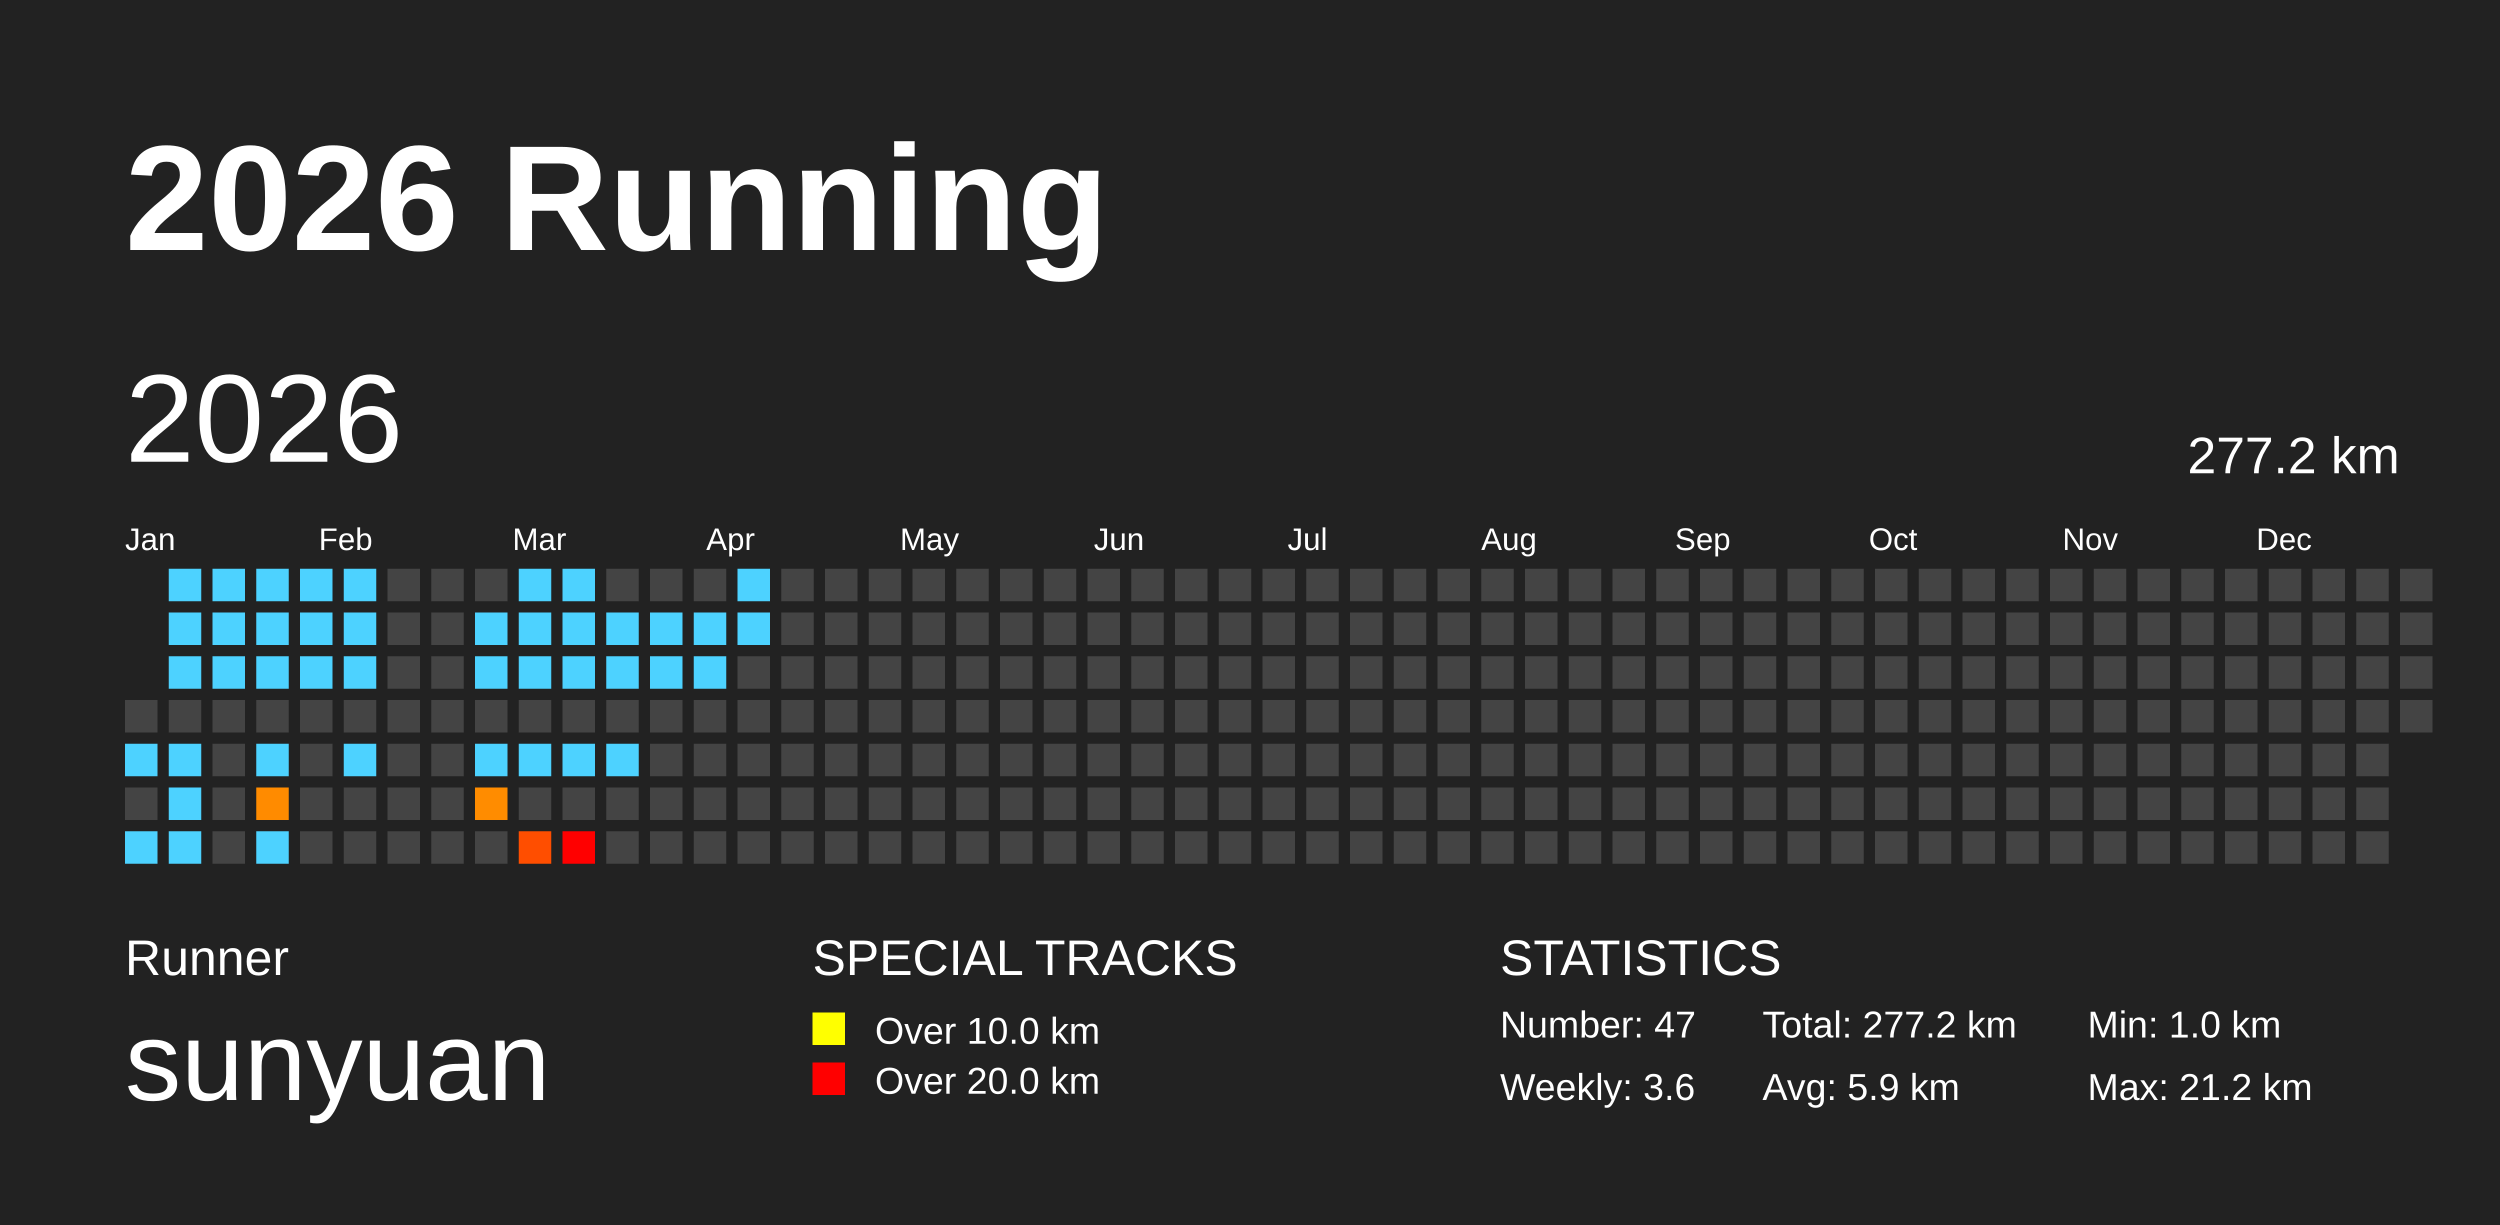
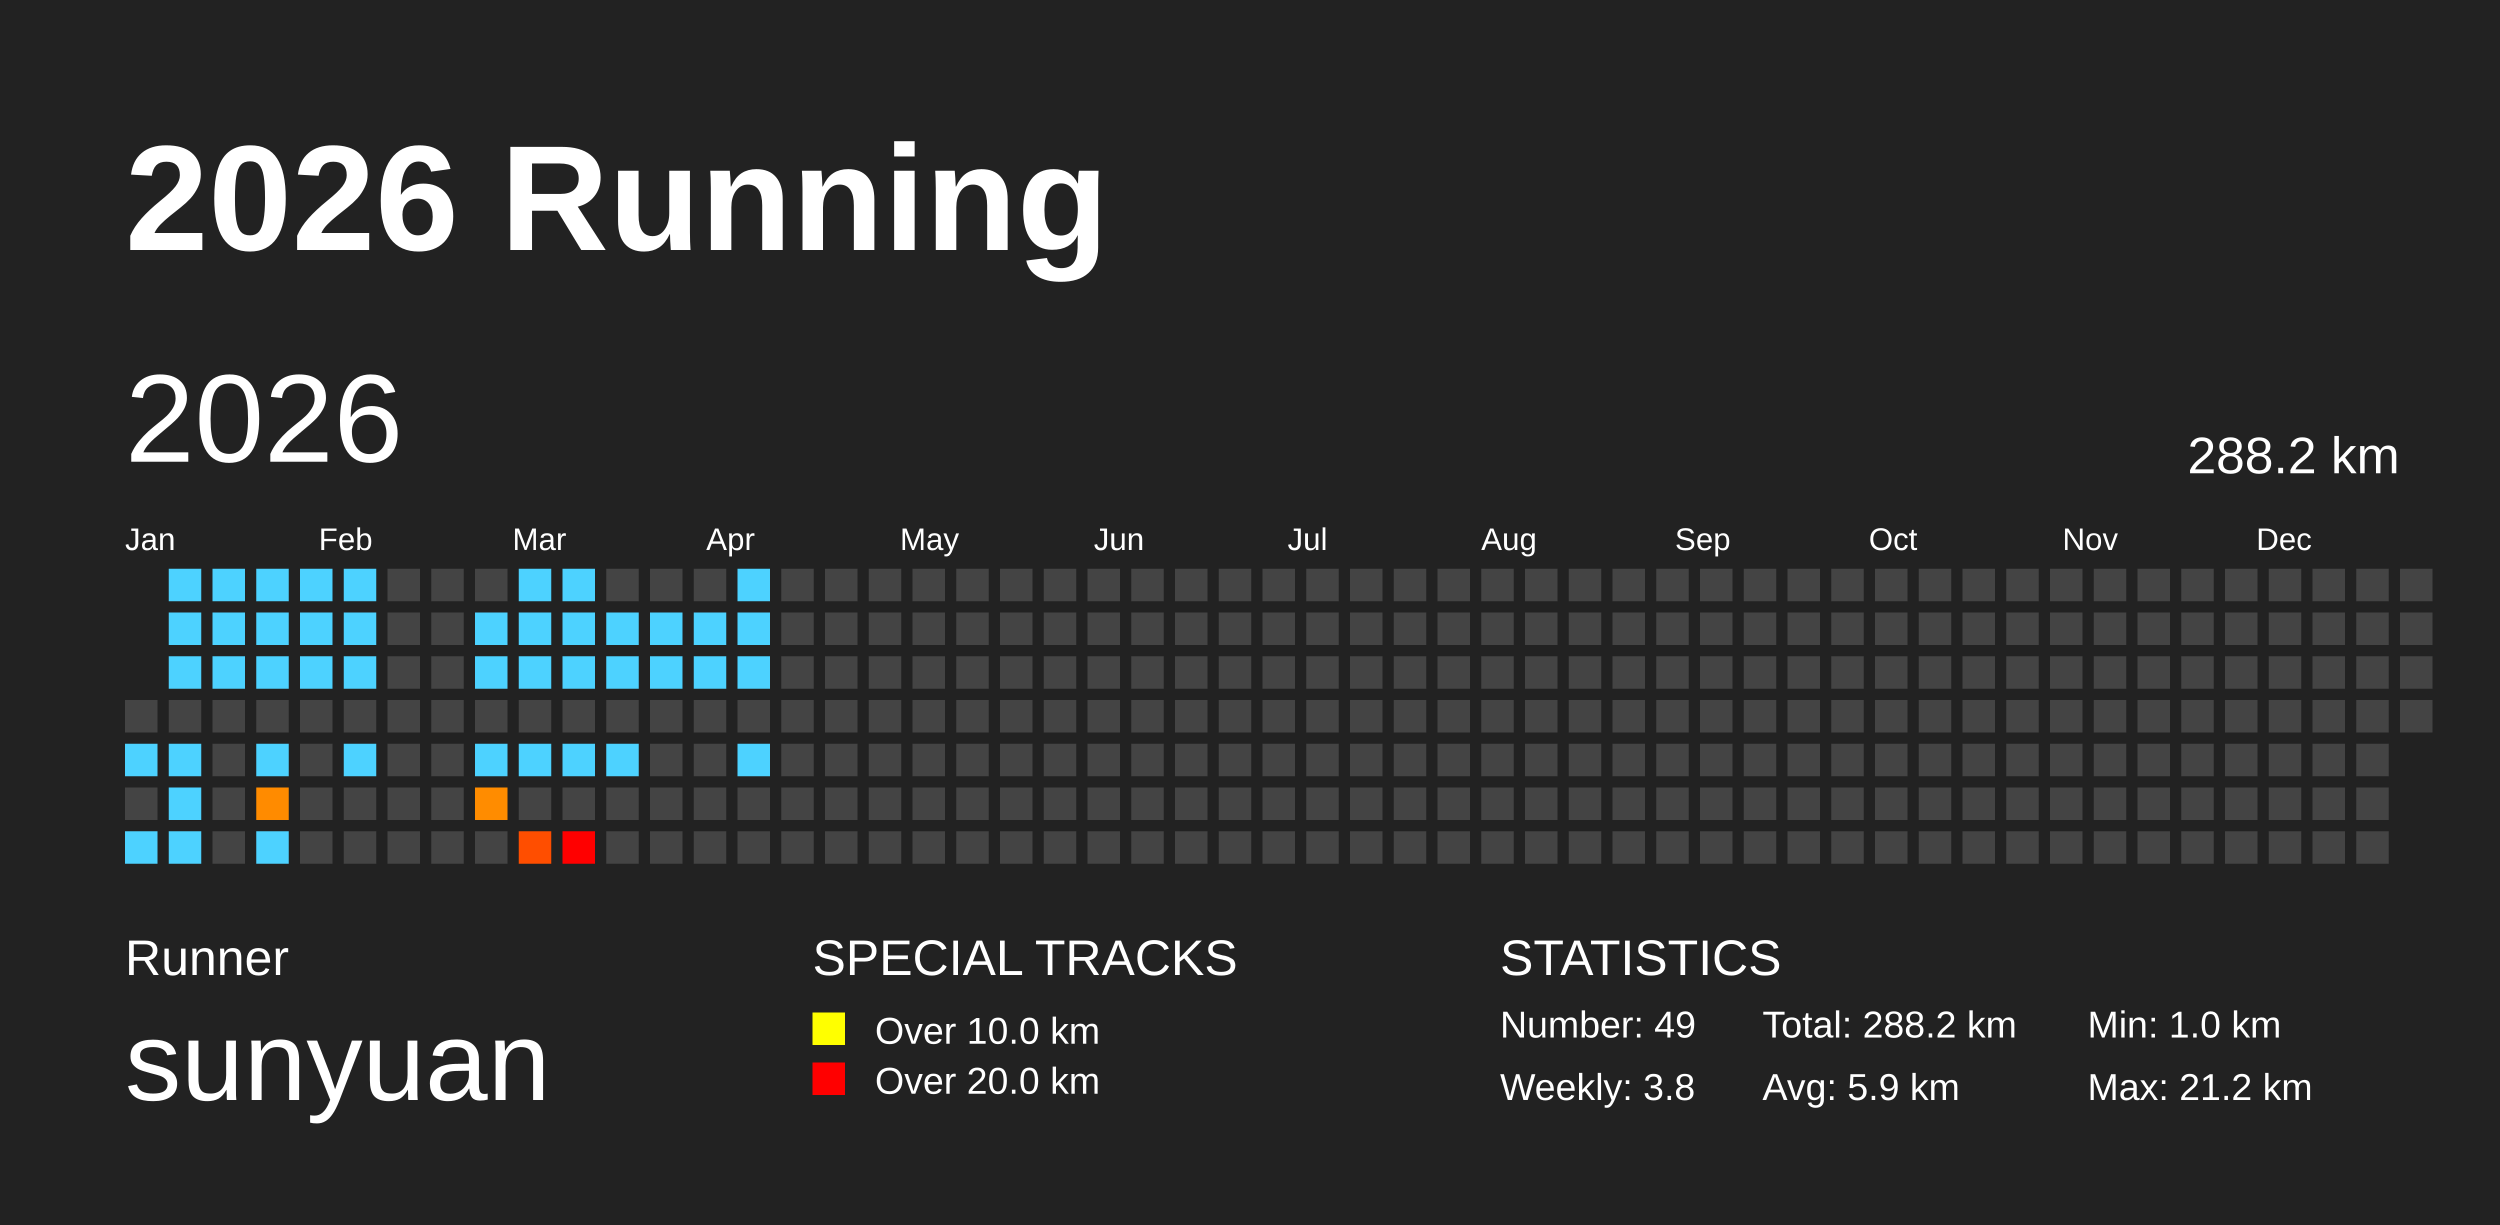
<svg xmlns="http://www.w3.org/2000/svg" baseProfile="full" height="98mm" version="1.1" viewBox="0,0,200,98" width="200mm">
  <defs />
  <rect fill="#222222" height="98" width="200" x="0" y="0" />
  <text fill="#FFFFFF" style="font-size:12px; font-family:Arial; font-weight:bold;" x="10" y="20">2026 Running</text>
  <text fill="#FFFFFF" style="font-size:4px; font-family:Arial" x="10" y="78">Runner</text>
  <text fill="#FFFFFF" style="font-size:9px; font-family:Arial" x="10" y="88">sunyuan</text>
  <text fill="#FFFFFF" style="font-size:4px; font-family:Arial" x="65" y="78">SPECIAL TRACKS</text>
  <rect fill="yellow" height="2.6" width="2.6" x="65" y="81" />
  <text fill="#FFFFFF" style="font-size:3px; font-family:Arial" x="70" y="83.5">Over 10.0 km</text>
  <rect fill="red" height="2.6" width="2.6" x="65" y="85" />
  <text fill="#FFFFFF" style="font-size:3px; font-family:Arial" x="70" y="87.5">Over 20.0 km</text>
  <text fill="#FFFFFF" style="font-size:4px; font-family:Arial" x="120" y="78">STATISTICS</text>
-   <text fill="#FFFFFF" style="font-size:3px; font-family:Arial" x="120" y="83">Number: 47</text>
-   <text fill="#FFFFFF" style="font-size:3px; font-family:Arial" x="120" y="88">Weekly: 3.6</text>
-   <text fill="#FFFFFF" style="font-size:3px; font-family:Arial" x="141" y="83">Total: 277.2 km</text>
+   <text fill="#FFFFFF" style="font-size:3px; font-family:Arial" x="120" y="83">Number: 49</text>
+   <text fill="#FFFFFF" style="font-size:3px; font-family:Arial" x="120" y="88">Weekly: 3.8</text>
+   <text fill="#FFFFFF" style="font-size:3px; font-family:Arial" x="141" y="83">Total: 288.2 km</text>
  <text fill="#FFFFFF" style="font-size:3px; font-family:Arial" x="141" y="88">Avg: 5.9 km</text>
  <text fill="#FFFFFF" style="font-size:3px; font-family:Arial" x="167" y="83">Min: 1.0 km</text>
  <text fill="#FFFFFF" style="font-size:3px; font-family:Arial" x="167" y="88">Max: 21.2 km</text>
  <text dominant-baseline="hanging" fill="#FFFFFF" style="font-size:10.0px; font-family:Arial;" x="10" y="30">2026</text>
-   <text dominant-baseline="hanging" fill="#FFFFFF" style="font-size:4.125px; font-family:Arial;" x="175" y="35">277.2 km</text>
+   <text dominant-baseline="hanging" fill="#FFFFFF" style="font-size:4.125px; font-family:Arial;" x="175" y="35">288.2 km</text>
  <text fill="#FFFFFF" style="font-size:2.5px; font-family:Arial" x="10.0" y="44">Jan</text>
  <text fill="#FFFFFF" style="font-size:2.5px; font-family:Arial" x="25.5" y="44">Feb</text>
  <text fill="#FFFFFF" style="font-size:2.5px; font-family:Arial" x="41.0" y="44">Mar</text>
  <text fill="#FFFFFF" style="font-size:2.5px; font-family:Arial" x="56.5" y="44">Apr</text>
  <text fill="#FFFFFF" style="font-size:2.5px; font-family:Arial" x="72.0" y="44">May</text>
  <text fill="#FFFFFF" style="font-size:2.5px; font-family:Arial" x="87.5" y="44">Jun</text>
  <text fill="#FFFFFF" style="font-size:2.5px; font-family:Arial" x="103.0" y="44">Jul</text>
  <text fill="#FFFFFF" style="font-size:2.5px; font-family:Arial" x="118.5" y="44">Aug</text>
  <text fill="#FFFFFF" style="font-size:2.5px; font-family:Arial" x="134.0" y="44">Sep</text>
  <text fill="#FFFFFF" style="font-size:2.5px; font-family:Arial" x="149.5" y="44">Oct</text>
  <text fill="#FFFFFF" style="font-size:2.5px; font-family:Arial" x="165.0" y="44">Nov</text>
  <text fill="#FFFFFF" style="font-size:2.5px; font-family:Arial" x="180.5" y="44">Dec</text>
  <rect fill="#444444" height="2.6" width="2.6" x="10.0" y="56.0" />
  <rect fill="#4dd2ff" height="2.6" width="2.6" x="10.0" y="59.5" />
  <rect fill="#444444" height="2.6" width="2.6" x="10.0" y="63.0" />
  <rect fill="#4dd2ff" height="2.6" width="2.6" x="10.0" y="66.5" />
  <rect fill="#4dd2ff" height="2.6" width="2.6" x="13.5" y="45.5" />
  <rect fill="#4dd2ff" height="2.6" width="2.6" x="13.5" y="49.0" />
  <rect fill="#4dd2ff" height="2.6" width="2.6" x="13.5" y="52.5" />
  <rect fill="#444444" height="2.6" width="2.6" x="13.5" y="56.0" />
  <rect fill="#4dd2ff" height="2.6" width="2.6" x="13.5" y="59.5" />
  <rect fill="#4dd2ff" height="2.6" width="2.6" x="13.5" y="63.0" />
  <rect fill="#4dd2ff" height="2.6" width="2.6" x="13.5" y="66.5" />
  <rect fill="#4dd2ff" height="2.6" width="2.6" x="17.0" y="45.5" />
  <rect fill="#4dd2ff" height="2.6" width="2.6" x="17.0" y="49.0" />
  <rect fill="#4dd2ff" height="2.6" width="2.6" x="17.0" y="52.5" />
  <rect fill="#444444" height="2.6" width="2.6" x="17.0" y="56.0" />
  <rect fill="#444444" height="2.6" width="2.6" x="17.0" y="59.5" />
  <rect fill="#444444" height="2.6" width="2.6" x="17.0" y="63.0" />
  <rect fill="#444444" height="2.6" width="2.6" x="17.0" y="66.5" />
  <rect fill="#4dd2ff" height="2.6" width="2.6" x="20.5" y="45.5" />
  <rect fill="#4dd2ff" height="2.6" width="2.6" x="20.5" y="49.0" />
  <rect fill="#4dd2ff" height="2.6" width="2.6" x="20.5" y="52.5" />
  <rect fill="#444444" height="2.6" width="2.6" x="20.5" y="56.0" />
  <rect fill="#4dd2ff" height="2.6" width="2.6" x="20.5" y="59.5" />
  <rect fill="#ff8b00" height="2.6" width="2.6" x="20.5" y="63.0" />
  <rect fill="#4dd2ff" height="2.6" width="2.6" x="20.5" y="66.5" />
  <rect fill="#4dd2ff" height="2.6" width="2.6" x="24.0" y="45.5" />
  <rect fill="#4dd2ff" height="2.6" width="2.6" x="24.0" y="49.0" />
  <rect fill="#4dd2ff" height="2.6" width="2.6" x="24.0" y="52.5" />
  <rect fill="#444444" height="2.6" width="2.6" x="24.0" y="56.0" />
  <rect fill="#444444" height="2.6" width="2.6" x="24.0" y="59.5" />
  <rect fill="#444444" height="2.6" width="2.6" x="24.0" y="63.0" />
  <rect fill="#444444" height="2.6" width="2.6" x="24.0" y="66.5" />
  <rect fill="#4dd2ff" height="2.6" width="2.6" x="27.5" y="45.5" />
  <rect fill="#4dd2ff" height="2.6" width="2.6" x="27.5" y="49.0" />
  <rect fill="#4dd2ff" height="2.6" width="2.6" x="27.5" y="52.5" />
  <rect fill="#444444" height="2.6" width="2.6" x="27.5" y="56.0" />
  <rect fill="#4dd2ff" height="2.6" width="2.6" x="27.5" y="59.5" />
  <rect fill="#444444" height="2.6" width="2.6" x="27.5" y="63.0" />
  <rect fill="#444444" height="2.6" width="2.6" x="27.5" y="66.5" />
  <rect fill="#444444" height="2.6" width="2.6" x="31.0" y="45.5" />
  <rect fill="#444444" height="2.6" width="2.6" x="31.0" y="49.0" />
  <rect fill="#444444" height="2.6" width="2.6" x="31.0" y="52.5" />
  <rect fill="#444444" height="2.6" width="2.6" x="31.0" y="56.0" />
  <rect fill="#444444" height="2.6" width="2.6" x="31.0" y="59.5" />
  <rect fill="#444444" height="2.6" width="2.6" x="31.0" y="63.0" />
  <rect fill="#444444" height="2.6" width="2.6" x="31.0" y="66.5" />
  <rect fill="#444444" height="2.6" width="2.6" x="34.5" y="45.5" />
  <rect fill="#444444" height="2.6" width="2.6" x="34.5" y="49.0" />
  <rect fill="#444444" height="2.6" width="2.6" x="34.5" y="52.5" />
  <rect fill="#444444" height="2.6" width="2.6" x="34.5" y="56.0" />
  <rect fill="#444444" height="2.6" width="2.6" x="34.5" y="59.5" />
  <rect fill="#444444" height="2.6" width="2.6" x="34.5" y="63.0" />
  <rect fill="#444444" height="2.6" width="2.6" x="34.5" y="66.5" />
  <rect fill="#444444" height="2.6" width="2.6" x="38.0" y="45.5" />
  <rect fill="#4dd2ff" height="2.6" width="2.6" x="38.0" y="49.0" />
  <rect fill="#4dd2ff" height="2.6" width="2.6" x="38.0" y="52.5" />
  <rect fill="#444444" height="2.6" width="2.6" x="38.0" y="56.0" />
  <rect fill="#4dd2ff" height="2.6" width="2.6" x="38.0" y="59.5" />
  <rect fill="#ff8c00" height="2.6" width="2.6" x="38.0" y="63.0" />
  <rect fill="#444444" height="2.6" width="2.6" x="38.0" y="66.5" />
  <rect fill="#4dd2ff" height="2.6" width="2.6" x="41.5" y="45.5" />
  <rect fill="#4dd2ff" height="2.6" width="2.6" x="41.5" y="49.0" />
  <rect fill="#4dd2ff" height="2.6" width="2.6" x="41.5" y="52.5" />
  <rect fill="#444444" height="2.6" width="2.6" x="41.5" y="56.0" />
  <rect fill="#4dd2ff" height="2.6" width="2.6" x="41.5" y="59.5" />
  <rect fill="#444444" height="2.6" width="2.6" x="41.5" y="63.0" />
  <rect fill="#ff4e00" height="2.6" width="2.6" x="41.5" y="66.5" />
  <rect fill="#4dd2ff" height="2.6" width="2.6" x="45.0" y="45.5" />
  <rect fill="#4dd2ff" height="2.6" width="2.6" x="45.0" y="49.0" />
  <rect fill="#4dd2ff" height="2.6" width="2.6" x="45.0" y="52.5" />
  <rect fill="#444444" height="2.6" width="2.6" x="45.0" y="56.0" />
  <rect fill="#4dd2ff" height="2.6" width="2.6" x="45.0" y="59.5" />
  <rect fill="#444444" height="2.6" width="2.6" x="45.0" y="63.0" />
  <rect fill="red" height="2.6" width="2.6" x="45.0" y="66.5" />
  <rect fill="#444444" height="2.6" width="2.6" x="48.5" y="45.5" />
  <rect fill="#4dd2ff" height="2.6" width="2.6" x="48.5" y="49.0" />
  <rect fill="#4dd2ff" height="2.6" width="2.6" x="48.5" y="52.5" />
  <rect fill="#444444" height="2.6" width="2.6" x="48.5" y="56.0" />
  <rect fill="#4dd2ff" height="2.6" width="2.6" x="48.5" y="59.5" />
  <rect fill="#444444" height="2.6" width="2.6" x="48.5" y="63.0" />
  <rect fill="#444444" height="2.6" width="2.6" x="48.5" y="66.5" />
  <rect fill="#444444" height="2.6" width="2.6" x="52.0" y="45.5" />
  <rect fill="#4dd2ff" height="2.6" width="2.6" x="52.0" y="49.0" />
  <rect fill="#4dd2ff" height="2.6" width="2.6" x="52.0" y="52.5" />
  <rect fill="#444444" height="2.6" width="2.6" x="52.0" y="56.0" />
  <rect fill="#444444" height="2.6" width="2.6" x="52.0" y="59.5" />
  <rect fill="#444444" height="2.6" width="2.6" x="52.0" y="63.0" />
  <rect fill="#444444" height="2.6" width="2.6" x="52.0" y="66.5" />
  <rect fill="#444444" height="2.6" width="2.6" x="55.5" y="45.5" />
  <rect fill="#4dd2ff" height="2.6" width="2.6" x="55.5" y="49.0" />
  <rect fill="#4dd2ff" height="2.6" width="2.6" x="55.5" y="52.5" />
  <rect fill="#444444" height="2.6" width="2.6" x="55.5" y="56.0" />
  <rect fill="#444444" height="2.6" width="2.6" x="55.5" y="59.5" />
  <rect fill="#444444" height="2.6" width="2.6" x="55.5" y="63.0" />
  <rect fill="#444444" height="2.6" width="2.6" x="55.5" y="66.5" />
  <rect fill="#4dd2ff" height="2.6" width="2.6" x="59.0" y="45.5" />
  <rect fill="#4dd2ff" height="2.6" width="2.6" x="59.0" y="49.0" />
-   <rect fill="#444444" height="2.6" width="2.6" x="59.0" y="52.5" />
+   <rect fill="#4dd2ff" height="2.6" width="2.6" x="59.0" y="52.5" />
  <rect fill="#444444" height="2.6" width="2.6" x="59.0" y="56.0" />
-   <rect fill="#444444" height="2.6" width="2.6" x="59.0" y="59.5" />
+   <rect fill="#4dd2ff" height="2.6" width="2.6" x="59.0" y="59.5" />
  <rect fill="#444444" height="2.6" width="2.6" x="59.0" y="63.0" />
  <rect fill="#444444" height="2.6" width="2.6" x="59.0" y="66.5" />
  <rect fill="#444444" height="2.6" width="2.6" x="62.5" y="45.5" />
  <rect fill="#444444" height="2.6" width="2.6" x="62.5" y="49.0" />
  <rect fill="#444444" height="2.6" width="2.6" x="62.5" y="52.5" />
  <rect fill="#444444" height="2.6" width="2.6" x="62.5" y="56.0" />
  <rect fill="#444444" height="2.6" width="2.6" x="62.5" y="59.5" />
  <rect fill="#444444" height="2.6" width="2.6" x="62.5" y="63.0" />
  <rect fill="#444444" height="2.6" width="2.6" x="62.5" y="66.5" />
  <rect fill="#444444" height="2.6" width="2.6" x="66.0" y="45.5" />
  <rect fill="#444444" height="2.6" width="2.6" x="66.0" y="49.0" />
  <rect fill="#444444" height="2.6" width="2.6" x="66.0" y="52.5" />
  <rect fill="#444444" height="2.6" width="2.6" x="66.0" y="56.0" />
  <rect fill="#444444" height="2.6" width="2.6" x="66.0" y="59.5" />
  <rect fill="#444444" height="2.6" width="2.6" x="66.0" y="63.0" />
  <rect fill="#444444" height="2.6" width="2.6" x="66.0" y="66.5" />
  <rect fill="#444444" height="2.6" width="2.6" x="69.5" y="45.5" />
  <rect fill="#444444" height="2.6" width="2.6" x="69.5" y="49.0" />
  <rect fill="#444444" height="2.6" width="2.6" x="69.5" y="52.5" />
  <rect fill="#444444" height="2.6" width="2.6" x="69.5" y="56.0" />
  <rect fill="#444444" height="2.6" width="2.6" x="69.5" y="59.5" />
  <rect fill="#444444" height="2.6" width="2.6" x="69.5" y="63.0" />
  <rect fill="#444444" height="2.6" width="2.6" x="69.5" y="66.5" />
  <rect fill="#444444" height="2.6" width="2.6" x="73.0" y="45.5" />
  <rect fill="#444444" height="2.6" width="2.6" x="73.0" y="49.0" />
  <rect fill="#444444" height="2.6" width="2.6" x="73.0" y="52.5" />
  <rect fill="#444444" height="2.6" width="2.6" x="73.0" y="56.0" />
  <rect fill="#444444" height="2.6" width="2.6" x="73.0" y="59.5" />
  <rect fill="#444444" height="2.6" width="2.6" x="73.0" y="63.0" />
  <rect fill="#444444" height="2.6" width="2.6" x="73.0" y="66.5" />
  <rect fill="#444444" height="2.6" width="2.6" x="76.5" y="45.5" />
  <rect fill="#444444" height="2.6" width="2.6" x="76.5" y="49.0" />
  <rect fill="#444444" height="2.6" width="2.6" x="76.5" y="52.5" />
  <rect fill="#444444" height="2.6" width="2.6" x="76.5" y="56.0" />
  <rect fill="#444444" height="2.6" width="2.6" x="76.5" y="59.5" />
  <rect fill="#444444" height="2.6" width="2.6" x="76.5" y="63.0" />
  <rect fill="#444444" height="2.6" width="2.6" x="76.5" y="66.5" />
  <rect fill="#444444" height="2.6" width="2.6" x="80.0" y="45.5" />
  <rect fill="#444444" height="2.6" width="2.6" x="80.0" y="49.0" />
  <rect fill="#444444" height="2.6" width="2.6" x="80.0" y="52.5" />
  <rect fill="#444444" height="2.6" width="2.6" x="80.0" y="56.0" />
  <rect fill="#444444" height="2.6" width="2.6" x="80.0" y="59.5" />
  <rect fill="#444444" height="2.6" width="2.6" x="80.0" y="63.0" />
  <rect fill="#444444" height="2.6" width="2.6" x="80.0" y="66.5" />
  <rect fill="#444444" height="2.6" width="2.6" x="83.5" y="45.5" />
  <rect fill="#444444" height="2.6" width="2.6" x="83.5" y="49.0" />
  <rect fill="#444444" height="2.6" width="2.6" x="83.5" y="52.5" />
  <rect fill="#444444" height="2.6" width="2.6" x="83.5" y="56.0" />
  <rect fill="#444444" height="2.6" width="2.6" x="83.5" y="59.5" />
  <rect fill="#444444" height="2.6" width="2.6" x="83.5" y="63.0" />
  <rect fill="#444444" height="2.6" width="2.6" x="83.5" y="66.5" />
  <rect fill="#444444" height="2.6" width="2.6" x="87.0" y="45.5" />
  <rect fill="#444444" height="2.6" width="2.6" x="87.0" y="49.0" />
  <rect fill="#444444" height="2.6" width="2.6" x="87.0" y="52.5" />
  <rect fill="#444444" height="2.6" width="2.6" x="87.0" y="56.0" />
  <rect fill="#444444" height="2.6" width="2.6" x="87.0" y="59.5" />
  <rect fill="#444444" height="2.6" width="2.6" x="87.0" y="63.0" />
  <rect fill="#444444" height="2.6" width="2.6" x="87.0" y="66.5" />
  <rect fill="#444444" height="2.6" width="2.6" x="90.5" y="45.5" />
  <rect fill="#444444" height="2.6" width="2.6" x="90.5" y="49.0" />
  <rect fill="#444444" height="2.6" width="2.6" x="90.5" y="52.5" />
  <rect fill="#444444" height="2.6" width="2.6" x="90.5" y="56.0" />
  <rect fill="#444444" height="2.6" width="2.6" x="90.5" y="59.5" />
  <rect fill="#444444" height="2.6" width="2.6" x="90.5" y="63.0" />
  <rect fill="#444444" height="2.6" width="2.6" x="90.5" y="66.5" />
  <rect fill="#444444" height="2.6" width="2.6" x="94.0" y="45.5" />
  <rect fill="#444444" height="2.6" width="2.6" x="94.0" y="49.0" />
  <rect fill="#444444" height="2.6" width="2.6" x="94.0" y="52.5" />
  <rect fill="#444444" height="2.6" width="2.6" x="94.0" y="56.0" />
  <rect fill="#444444" height="2.6" width="2.6" x="94.0" y="59.5" />
  <rect fill="#444444" height="2.6" width="2.6" x="94.0" y="63.0" />
  <rect fill="#444444" height="2.6" width="2.6" x="94.0" y="66.5" />
  <rect fill="#444444" height="2.6" width="2.6" x="97.5" y="45.5" />
  <rect fill="#444444" height="2.6" width="2.6" x="97.5" y="49.0" />
  <rect fill="#444444" height="2.6" width="2.6" x="97.5" y="52.5" />
  <rect fill="#444444" height="2.6" width="2.6" x="97.5" y="56.0" />
  <rect fill="#444444" height="2.6" width="2.6" x="97.5" y="59.5" />
  <rect fill="#444444" height="2.6" width="2.6" x="97.5" y="63.0" />
  <rect fill="#444444" height="2.6" width="2.6" x="97.5" y="66.5" />
  <rect fill="#444444" height="2.6" width="2.6" x="101.0" y="45.5" />
  <rect fill="#444444" height="2.6" width="2.6" x="101.0" y="49.0" />
  <rect fill="#444444" height="2.6" width="2.6" x="101.0" y="52.5" />
  <rect fill="#444444" height="2.6" width="2.6" x="101.0" y="56.0" />
  <rect fill="#444444" height="2.6" width="2.6" x="101.0" y="59.5" />
  <rect fill="#444444" height="2.6" width="2.6" x="101.0" y="63.0" />
  <rect fill="#444444" height="2.6" width="2.6" x="101.0" y="66.5" />
  <rect fill="#444444" height="2.6" width="2.6" x="104.5" y="45.5" />
  <rect fill="#444444" height="2.6" width="2.6" x="104.5" y="49.0" />
  <rect fill="#444444" height="2.6" width="2.6" x="104.5" y="52.5" />
  <rect fill="#444444" height="2.6" width="2.6" x="104.5" y="56.0" />
  <rect fill="#444444" height="2.6" width="2.6" x="104.5" y="59.5" />
  <rect fill="#444444" height="2.6" width="2.6" x="104.5" y="63.0" />
  <rect fill="#444444" height="2.6" width="2.6" x="104.5" y="66.5" />
  <rect fill="#444444" height="2.6" width="2.6" x="108.0" y="45.5" />
  <rect fill="#444444" height="2.6" width="2.6" x="108.0" y="49.0" />
  <rect fill="#444444" height="2.6" width="2.6" x="108.0" y="52.5" />
  <rect fill="#444444" height="2.6" width="2.6" x="108.0" y="56.0" />
  <rect fill="#444444" height="2.6" width="2.6" x="108.0" y="59.5" />
  <rect fill="#444444" height="2.6" width="2.6" x="108.0" y="63.0" />
  <rect fill="#444444" height="2.6" width="2.6" x="108.0" y="66.5" />
  <rect fill="#444444" height="2.6" width="2.6" x="111.5" y="45.5" />
  <rect fill="#444444" height="2.6" width="2.6" x="111.5" y="49.0" />
  <rect fill="#444444" height="2.6" width="2.6" x="111.5" y="52.5" />
  <rect fill="#444444" height="2.6" width="2.6" x="111.5" y="56.0" />
  <rect fill="#444444" height="2.6" width="2.6" x="111.5" y="59.5" />
  <rect fill="#444444" height="2.6" width="2.6" x="111.5" y="63.0" />
  <rect fill="#444444" height="2.6" width="2.6" x="111.5" y="66.5" />
  <rect fill="#444444" height="2.6" width="2.6" x="115.0" y="45.5" />
  <rect fill="#444444" height="2.6" width="2.6" x="115.0" y="49.0" />
  <rect fill="#444444" height="2.6" width="2.6" x="115.0" y="52.5" />
  <rect fill="#444444" height="2.6" width="2.6" x="115.0" y="56.0" />
  <rect fill="#444444" height="2.6" width="2.6" x="115.0" y="59.5" />
  <rect fill="#444444" height="2.6" width="2.6" x="115.0" y="63.0" />
  <rect fill="#444444" height="2.6" width="2.6" x="115.0" y="66.5" />
  <rect fill="#444444" height="2.6" width="2.6" x="118.5" y="45.5" />
  <rect fill="#444444" height="2.6" width="2.6" x="118.5" y="49.0" />
  <rect fill="#444444" height="2.6" width="2.6" x="118.5" y="52.5" />
  <rect fill="#444444" height="2.6" width="2.6" x="118.5" y="56.0" />
  <rect fill="#444444" height="2.6" width="2.6" x="118.5" y="59.5" />
  <rect fill="#444444" height="2.6" width="2.6" x="118.5" y="63.0" />
  <rect fill="#444444" height="2.6" width="2.6" x="118.5" y="66.5" />
  <rect fill="#444444" height="2.6" width="2.6" x="122.0" y="45.5" />
  <rect fill="#444444" height="2.6" width="2.6" x="122.0" y="49.0" />
  <rect fill="#444444" height="2.6" width="2.6" x="122.0" y="52.5" />
  <rect fill="#444444" height="2.6" width="2.6" x="122.0" y="56.0" />
  <rect fill="#444444" height="2.6" width="2.6" x="122.0" y="59.5" />
  <rect fill="#444444" height="2.6" width="2.6" x="122.0" y="63.0" />
  <rect fill="#444444" height="2.6" width="2.6" x="122.0" y="66.5" />
  <rect fill="#444444" height="2.6" width="2.6" x="125.5" y="45.5" />
  <rect fill="#444444" height="2.6" width="2.6" x="125.5" y="49.0" />
  <rect fill="#444444" height="2.6" width="2.6" x="125.5" y="52.5" />
  <rect fill="#444444" height="2.6" width="2.6" x="125.5" y="56.0" />
  <rect fill="#444444" height="2.6" width="2.6" x="125.5" y="59.5" />
  <rect fill="#444444" height="2.6" width="2.6" x="125.5" y="63.0" />
  <rect fill="#444444" height="2.6" width="2.6" x="125.5" y="66.5" />
  <rect fill="#444444" height="2.6" width="2.6" x="129.0" y="45.5" />
  <rect fill="#444444" height="2.6" width="2.6" x="129.0" y="49.0" />
  <rect fill="#444444" height="2.6" width="2.6" x="129.0" y="52.5" />
  <rect fill="#444444" height="2.6" width="2.6" x="129.0" y="56.0" />
  <rect fill="#444444" height="2.6" width="2.6" x="129.0" y="59.5" />
  <rect fill="#444444" height="2.6" width="2.6" x="129.0" y="63.0" />
  <rect fill="#444444" height="2.6" width="2.6" x="129.0" y="66.5" />
  <rect fill="#444444" height="2.6" width="2.6" x="132.5" y="45.5" />
  <rect fill="#444444" height="2.6" width="2.6" x="132.5" y="49.0" />
  <rect fill="#444444" height="2.6" width="2.6" x="132.5" y="52.5" />
  <rect fill="#444444" height="2.6" width="2.6" x="132.5" y="56.0" />
  <rect fill="#444444" height="2.6" width="2.6" x="132.5" y="59.5" />
  <rect fill="#444444" height="2.6" width="2.6" x="132.5" y="63.0" />
  <rect fill="#444444" height="2.6" width="2.6" x="132.5" y="66.5" />
  <rect fill="#444444" height="2.6" width="2.6" x="136.0" y="45.5" />
  <rect fill="#444444" height="2.6" width="2.6" x="136.0" y="49.0" />
  <rect fill="#444444" height="2.6" width="2.6" x="136.0" y="52.5" />
  <rect fill="#444444" height="2.6" width="2.6" x="136.0" y="56.0" />
  <rect fill="#444444" height="2.6" width="2.6" x="136.0" y="59.5" />
  <rect fill="#444444" height="2.6" width="2.6" x="136.0" y="63.0" />
  <rect fill="#444444" height="2.6" width="2.6" x="136.0" y="66.5" />
  <rect fill="#444444" height="2.6" width="2.6" x="139.5" y="45.5" />
  <rect fill="#444444" height="2.6" width="2.6" x="139.5" y="49.0" />
  <rect fill="#444444" height="2.6" width="2.6" x="139.5" y="52.5" />
  <rect fill="#444444" height="2.6" width="2.6" x="139.5" y="56.0" />
  <rect fill="#444444" height="2.6" width="2.6" x="139.5" y="59.5" />
  <rect fill="#444444" height="2.6" width="2.6" x="139.5" y="63.0" />
  <rect fill="#444444" height="2.6" width="2.6" x="139.5" y="66.5" />
  <rect fill="#444444" height="2.6" width="2.6" x="143.0" y="45.5" />
  <rect fill="#444444" height="2.6" width="2.6" x="143.0" y="49.0" />
  <rect fill="#444444" height="2.6" width="2.6" x="143.0" y="52.5" />
  <rect fill="#444444" height="2.6" width="2.6" x="143.0" y="56.0" />
  <rect fill="#444444" height="2.6" width="2.6" x="143.0" y="59.5" />
  <rect fill="#444444" height="2.6" width="2.6" x="143.0" y="63.0" />
  <rect fill="#444444" height="2.6" width="2.6" x="143.0" y="66.5" />
  <rect fill="#444444" height="2.6" width="2.6" x="146.5" y="45.5" />
  <rect fill="#444444" height="2.6" width="2.6" x="146.5" y="49.0" />
  <rect fill="#444444" height="2.6" width="2.6" x="146.5" y="52.5" />
  <rect fill="#444444" height="2.6" width="2.6" x="146.5" y="56.0" />
  <rect fill="#444444" height="2.6" width="2.6" x="146.5" y="59.5" />
  <rect fill="#444444" height="2.6" width="2.6" x="146.5" y="63.0" />
  <rect fill="#444444" height="2.6" width="2.6" x="146.5" y="66.5" />
  <rect fill="#444444" height="2.6" width="2.6" x="150.0" y="45.5" />
  <rect fill="#444444" height="2.6" width="2.6" x="150.0" y="49.0" />
  <rect fill="#444444" height="2.6" width="2.6" x="150.0" y="52.5" />
  <rect fill="#444444" height="2.6" width="2.6" x="150.0" y="56.0" />
  <rect fill="#444444" height="2.6" width="2.6" x="150.0" y="59.5" />
  <rect fill="#444444" height="2.6" width="2.6" x="150.0" y="63.0" />
  <rect fill="#444444" height="2.6" width="2.6" x="150.0" y="66.5" />
  <rect fill="#444444" height="2.6" width="2.6" x="153.5" y="45.5" />
  <rect fill="#444444" height="2.6" width="2.6" x="153.5" y="49.0" />
  <rect fill="#444444" height="2.6" width="2.6" x="153.5" y="52.5" />
  <rect fill="#444444" height="2.6" width="2.6" x="153.5" y="56.0" />
  <rect fill="#444444" height="2.6" width="2.6" x="153.5" y="59.5" />
  <rect fill="#444444" height="2.6" width="2.6" x="153.5" y="63.0" />
  <rect fill="#444444" height="2.6" width="2.6" x="153.5" y="66.5" />
  <rect fill="#444444" height="2.6" width="2.6" x="157.0" y="45.5" />
  <rect fill="#444444" height="2.6" width="2.6" x="157.0" y="49.0" />
  <rect fill="#444444" height="2.6" width="2.6" x="157.0" y="52.5" />
  <rect fill="#444444" height="2.6" width="2.6" x="157.0" y="56.0" />
  <rect fill="#444444" height="2.6" width="2.6" x="157.0" y="59.5" />
  <rect fill="#444444" height="2.6" width="2.6" x="157.0" y="63.0" />
  <rect fill="#444444" height="2.6" width="2.6" x="157.0" y="66.5" />
  <rect fill="#444444" height="2.6" width="2.6" x="160.5" y="45.5" />
  <rect fill="#444444" height="2.6" width="2.6" x="160.5" y="49.0" />
  <rect fill="#444444" height="2.6" width="2.6" x="160.5" y="52.5" />
  <rect fill="#444444" height="2.6" width="2.6" x="160.5" y="56.0" />
  <rect fill="#444444" height="2.6" width="2.6" x="160.5" y="59.5" />
  <rect fill="#444444" height="2.6" width="2.6" x="160.5" y="63.0" />
  <rect fill="#444444" height="2.6" width="2.6" x="160.5" y="66.5" />
  <rect fill="#444444" height="2.6" width="2.6" x="164.0" y="45.5" />
  <rect fill="#444444" height="2.6" width="2.6" x="164.0" y="49.0" />
  <rect fill="#444444" height="2.6" width="2.6" x="164.0" y="52.5" />
  <rect fill="#444444" height="2.6" width="2.6" x="164.0" y="56.0" />
  <rect fill="#444444" height="2.6" width="2.6" x="164.0" y="59.5" />
  <rect fill="#444444" height="2.6" width="2.6" x="164.0" y="63.0" />
  <rect fill="#444444" height="2.6" width="2.6" x="164.0" y="66.5" />
  <rect fill="#444444" height="2.6" width="2.6" x="167.5" y="45.5" />
  <rect fill="#444444" height="2.6" width="2.6" x="167.5" y="49.0" />
  <rect fill="#444444" height="2.6" width="2.6" x="167.5" y="52.5" />
  <rect fill="#444444" height="2.6" width="2.6" x="167.5" y="56.0" />
  <rect fill="#444444" height="2.6" width="2.6" x="167.5" y="59.5" />
  <rect fill="#444444" height="2.6" width="2.6" x="167.5" y="63.0" />
  <rect fill="#444444" height="2.6" width="2.6" x="167.5" y="66.5" />
  <rect fill="#444444" height="2.6" width="2.6" x="171.0" y="45.5" />
  <rect fill="#444444" height="2.6" width="2.6" x="171.0" y="49.0" />
  <rect fill="#444444" height="2.6" width="2.6" x="171.0" y="52.5" />
  <rect fill="#444444" height="2.6" width="2.6" x="171.0" y="56.0" />
  <rect fill="#444444" height="2.6" width="2.6" x="171.0" y="59.5" />
  <rect fill="#444444" height="2.6" width="2.6" x="171.0" y="63.0" />
  <rect fill="#444444" height="2.6" width="2.6" x="171.0" y="66.5" />
  <rect fill="#444444" height="2.6" width="2.6" x="174.5" y="45.5" />
  <rect fill="#444444" height="2.6" width="2.6" x="174.5" y="49.0" />
  <rect fill="#444444" height="2.6" width="2.6" x="174.5" y="52.5" />
  <rect fill="#444444" height="2.6" width="2.6" x="174.5" y="56.0" />
  <rect fill="#444444" height="2.6" width="2.6" x="174.5" y="59.5" />
  <rect fill="#444444" height="2.6" width="2.6" x="174.5" y="63.0" />
  <rect fill="#444444" height="2.6" width="2.6" x="174.5" y="66.5" />
  <rect fill="#444444" height="2.6" width="2.6" x="178.0" y="45.5" />
  <rect fill="#444444" height="2.6" width="2.6" x="178.0" y="49.0" />
  <rect fill="#444444" height="2.6" width="2.6" x="178.0" y="52.5" />
  <rect fill="#444444" height="2.6" width="2.6" x="178.0" y="56.0" />
  <rect fill="#444444" height="2.6" width="2.6" x="178.0" y="59.5" />
  <rect fill="#444444" height="2.6" width="2.6" x="178.0" y="63.0" />
  <rect fill="#444444" height="2.6" width="2.6" x="178.0" y="66.5" />
  <rect fill="#444444" height="2.6" width="2.6" x="181.5" y="45.5" />
  <rect fill="#444444" height="2.6" width="2.6" x="181.5" y="49.0" />
  <rect fill="#444444" height="2.6" width="2.6" x="181.5" y="52.5" />
  <rect fill="#444444" height="2.6" width="2.6" x="181.5" y="56.0" />
  <rect fill="#444444" height="2.6" width="2.6" x="181.5" y="59.5" />
  <rect fill="#444444" height="2.6" width="2.6" x="181.5" y="63.0" />
  <rect fill="#444444" height="2.6" width="2.6" x="181.5" y="66.5" />
  <rect fill="#444444" height="2.6" width="2.6" x="185.0" y="45.5" />
  <rect fill="#444444" height="2.6" width="2.6" x="185.0" y="49.0" />
  <rect fill="#444444" height="2.6" width="2.6" x="185.0" y="52.5" />
  <rect fill="#444444" height="2.6" width="2.6" x="185.0" y="56.0" />
  <rect fill="#444444" height="2.6" width="2.6" x="185.0" y="59.5" />
  <rect fill="#444444" height="2.6" width="2.6" x="185.0" y="63.0" />
  <rect fill="#444444" height="2.6" width="2.6" x="185.0" y="66.5" />
  <rect fill="#444444" height="2.6" width="2.6" x="188.5" y="45.5" />
  <rect fill="#444444" height="2.6" width="2.6" x="188.5" y="49.0" />
  <rect fill="#444444" height="2.6" width="2.6" x="188.5" y="52.5" />
  <rect fill="#444444" height="2.6" width="2.6" x="188.5" y="56.0" />
  <rect fill="#444444" height="2.6" width="2.6" x="188.5" y="59.5" />
  <rect fill="#444444" height="2.6" width="2.6" x="188.5" y="63.0" />
  <rect fill="#444444" height="2.6" width="2.6" x="188.5" y="66.5" />
  <rect fill="#444444" height="2.6" width="2.6" x="192.0" y="45.5" />
  <rect fill="#444444" height="2.6" width="2.6" x="192.0" y="49.0" />
  <rect fill="#444444" height="2.6" width="2.6" x="192.0" y="52.5" />
  <rect fill="#444444" height="2.6" width="2.6" x="192.0" y="56.0" />
</svg>
